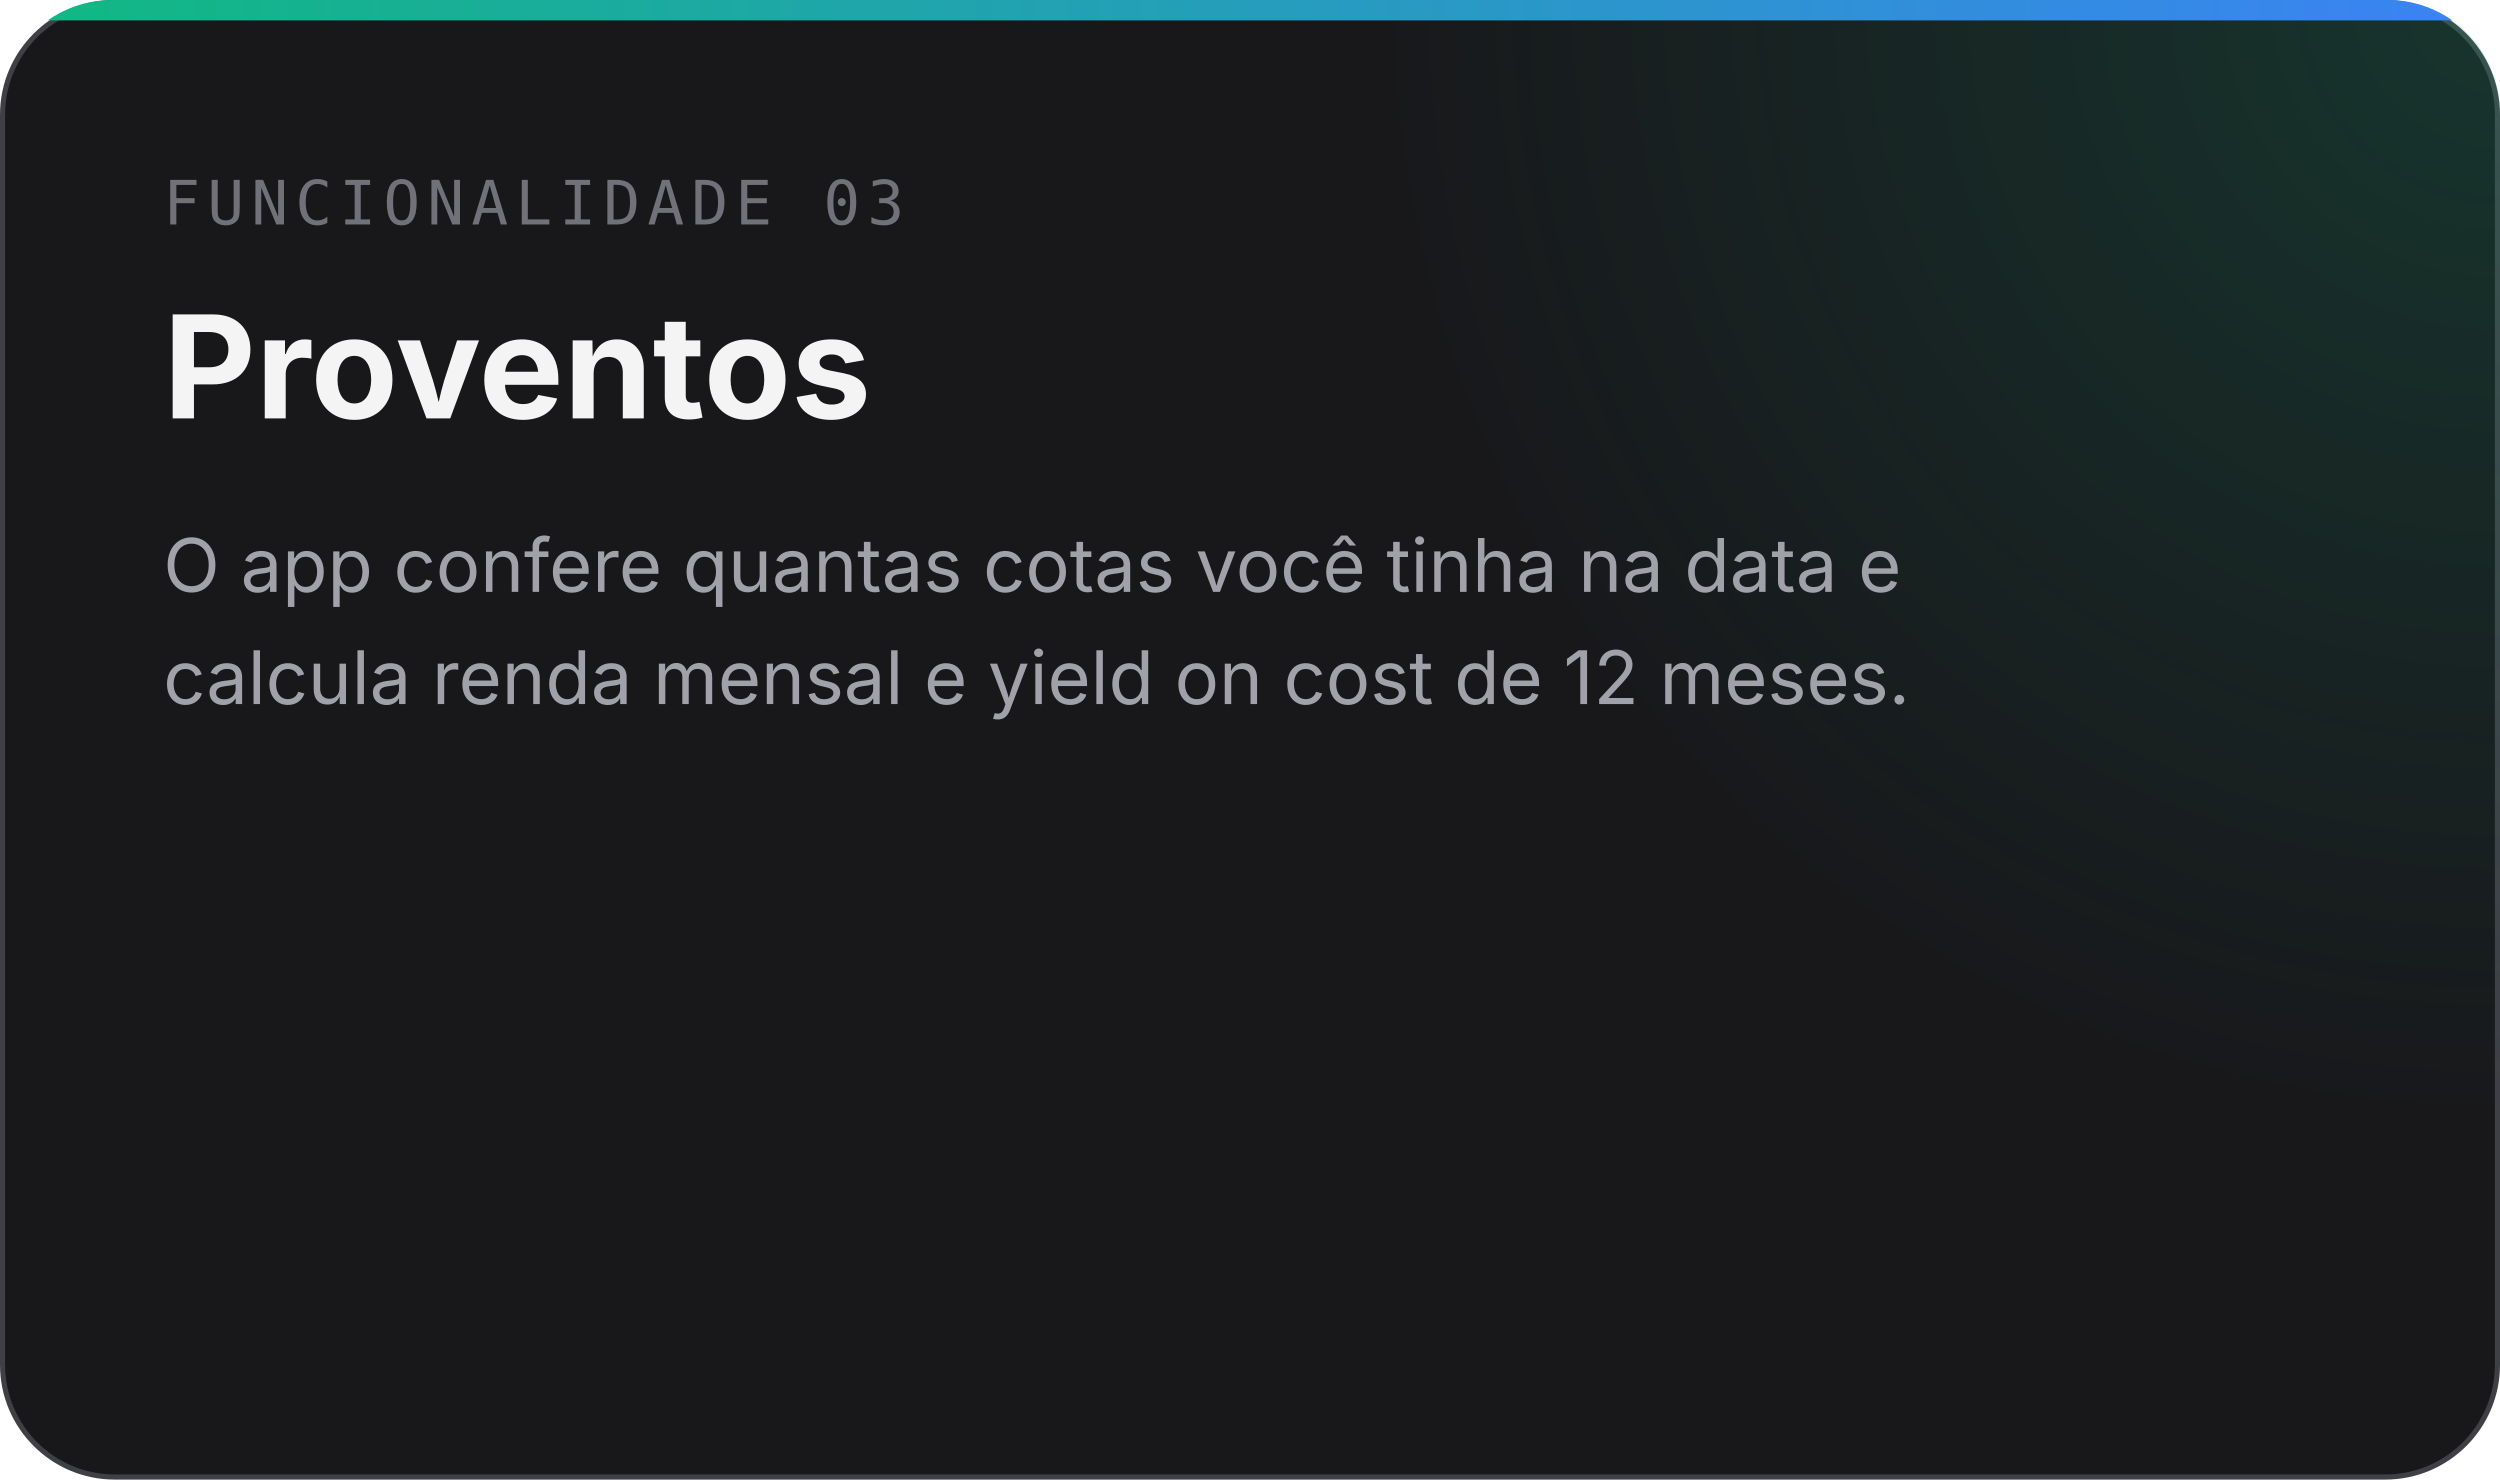
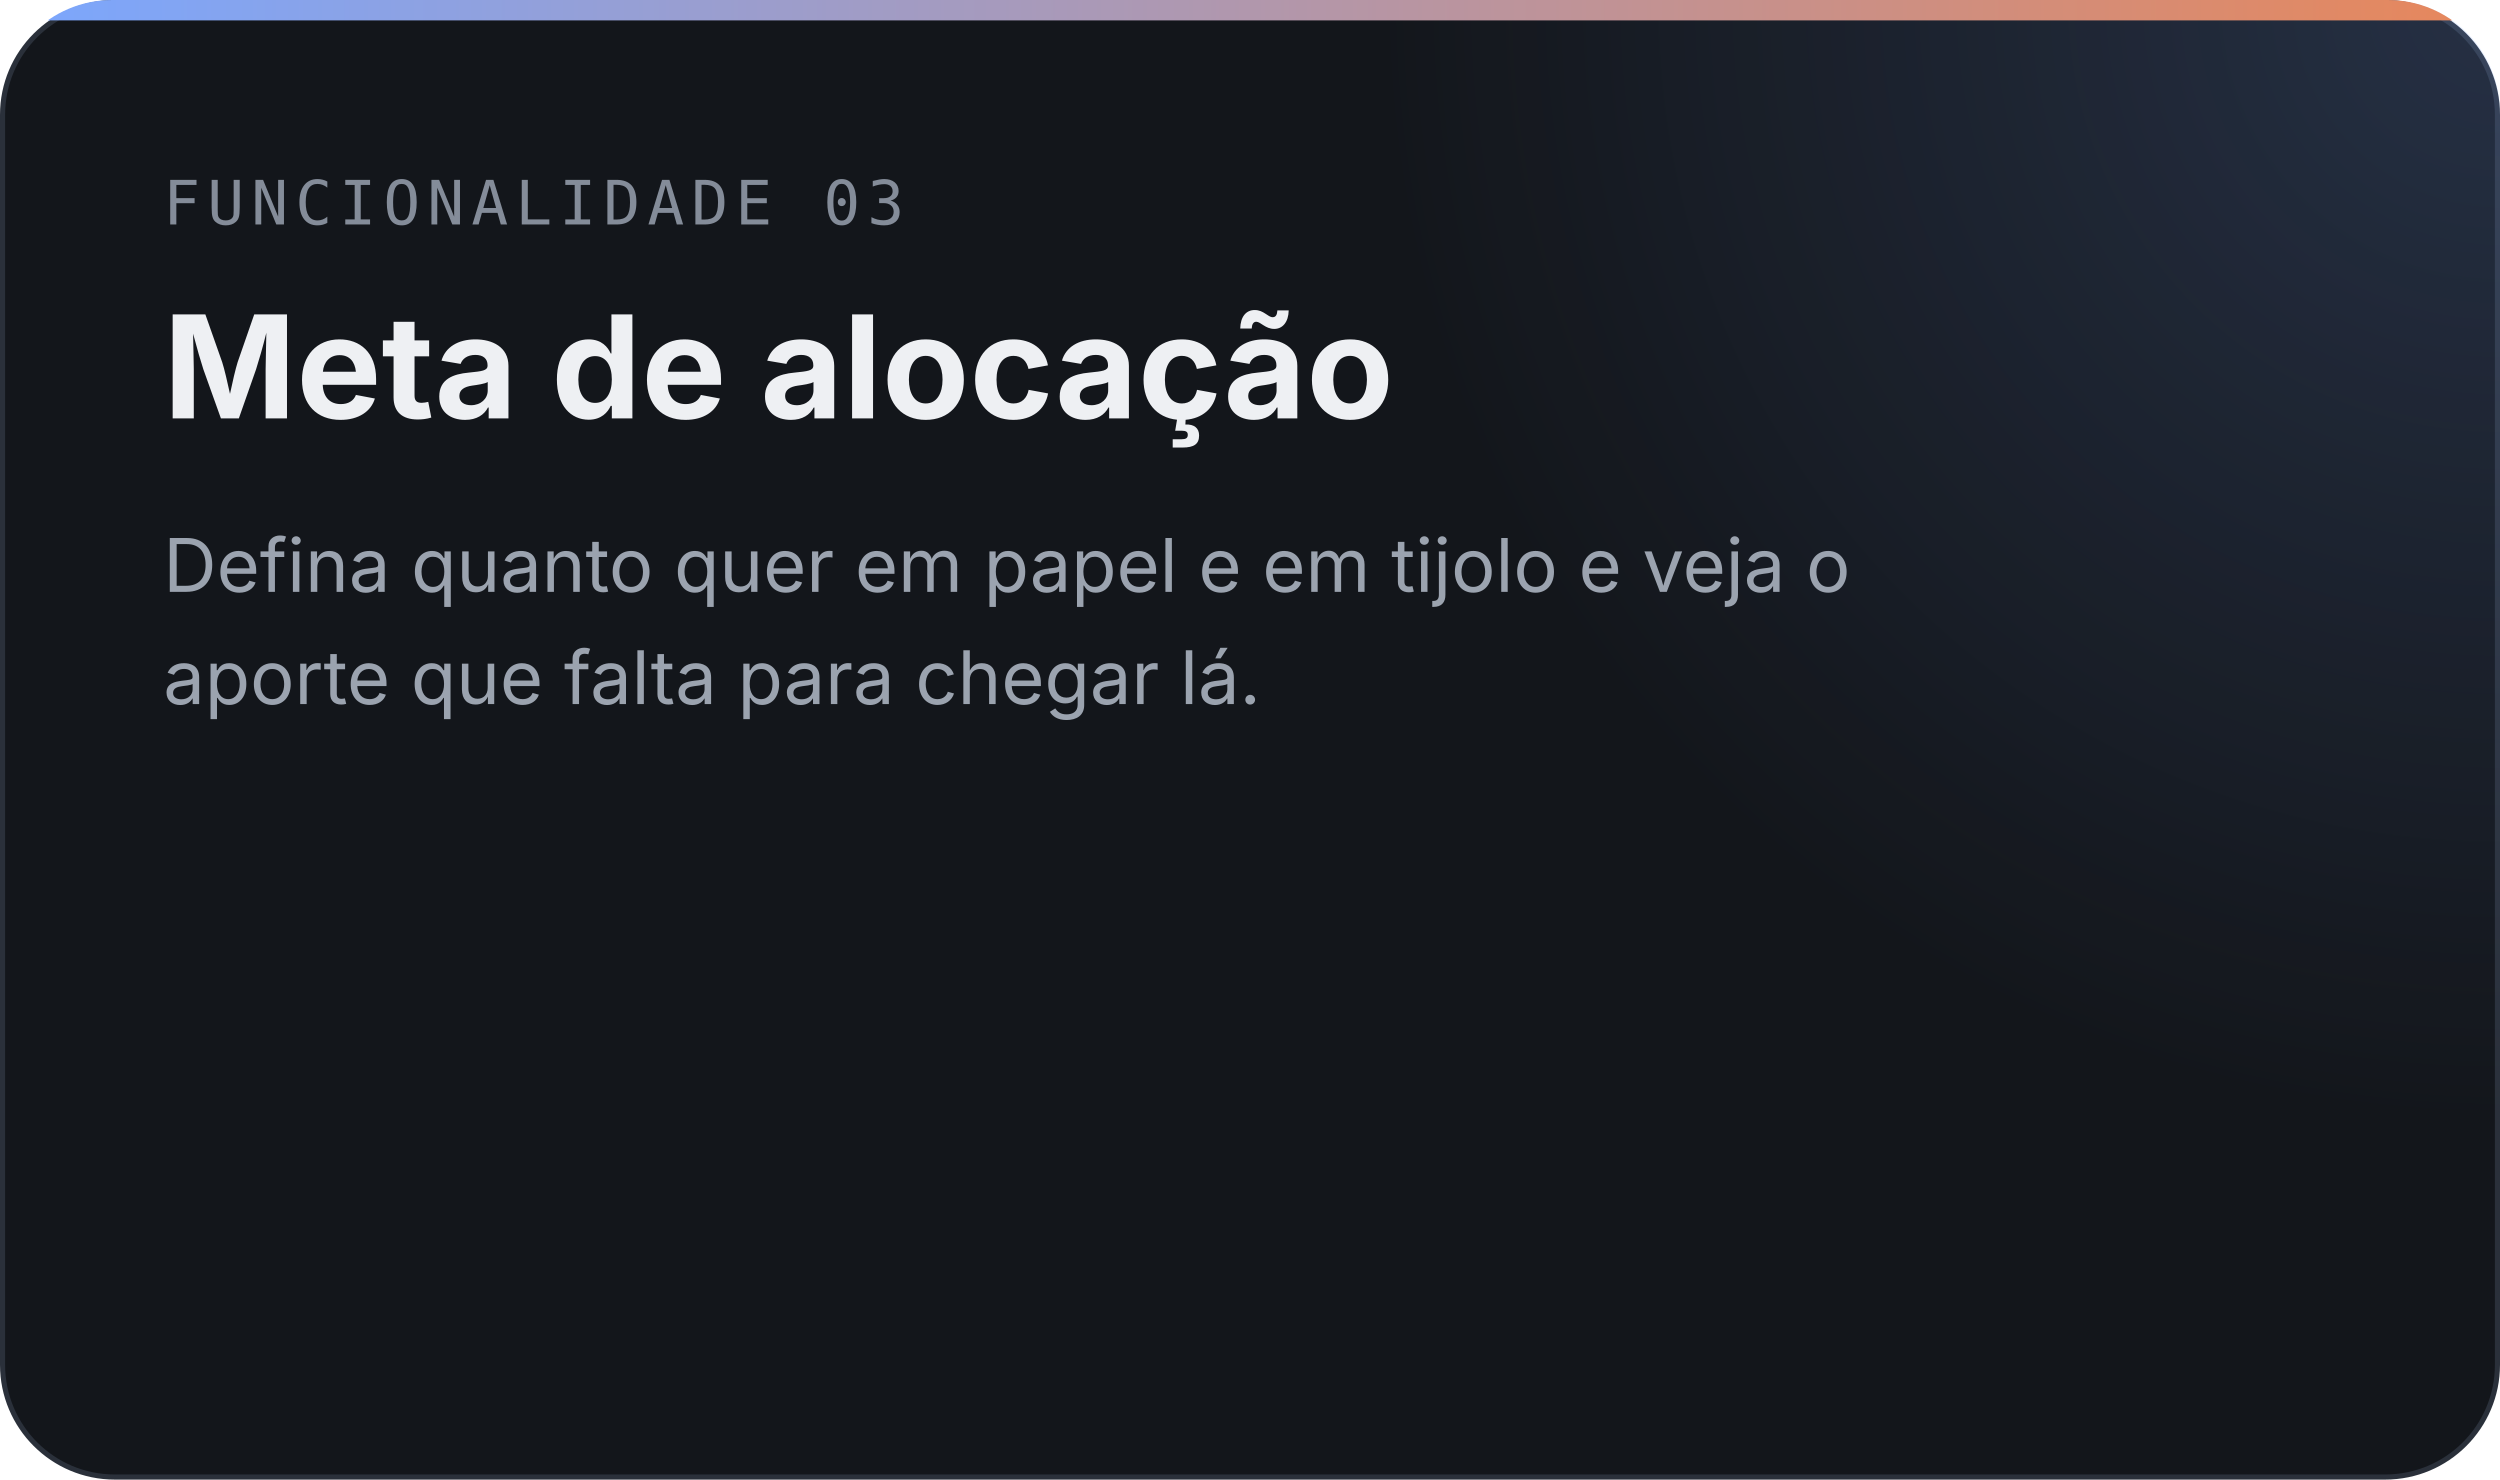
- <svg xmlns="http://www.w3.org/2000/svg" width="490" height="290" viewBox="0 0 490 290" role="img" aria-label="Proventos. O app confere quantas cotas você tinha na data e calcula renda mensal e yield on cost de 12 meses.">
+ <svg xmlns="http://www.w3.org/2000/svg" width="490" height="290" viewBox="0 0 490 290" role="img" aria-label="Meta de alocação. Defina quanto quer em papel e em tijolo e veja o aporte que falta para chegar lá.">
  <defs>
    <linearGradient id="g" x1="0" y1="0" x2="1" y2="0">
-       <stop offset="0" stop-color="#10b981" />
-       <stop offset="1" stop-color="#3b82f6" />
+       <stop offset="0" stop-color="#7aa7ff" />
+       <stop offset="1" stop-color="#e8875a" />
    </linearGradient>
    <radialGradient id="fc" gradientUnits="userSpaceOnUse" cx="490" cy="0" r="220">
-       <stop offset="0" stop-color="#10b981" stop-opacity="0.18" />
-       <stop offset="1" stop-color="#10b981" stop-opacity="0" />
+       <stop offset="0" stop-color="#7aa7ff" stop-opacity="0.18" />
+       <stop offset="1" stop-color="#7aa7ff" stop-opacity="0" />
    </radialGradient>
    <clipPath id="fk">
      <rect width="490" height="290" rx="22" />
    </clipPath>
  </defs>
-   <rect x="0.5" y="0.5" width="489" height="289" rx="22" fill="#18181b" stroke="#3f3f46" />
+   <rect x="0.5" y="0.5" width="489" height="289" rx="22" fill="#13161b" stroke="#2a303a" />
  <g clip-path="url(#fk)">
    <rect width="490" height="290" fill="url(#fc)" />
    <rect width="490" height="4" fill="url(#g)" />
  </g>
-   <text x="32" y="44" font-family="ui-monospace,'SFMono-Regular',Menlo,Consolas,monospace" font-size="12" letter-spacing="1.4" fill="#71717a">FUNCIONALIDADE 03</text>
-   <text x="32" y="82" font-family="Inter,'Segoe UI',-apple-system,Helvetica,Arial,sans-serif" font-size="28" font-weight="700" fill="#f4f4f5">Proventos</text>
-   <text x="32" y="116" font-family="Inter,'Segoe UI',-apple-system,Helvetica,Arial,sans-serif" font-size="14.5" fill="#a1a1aa">O app confere quantas cotas você tinha na data e</text>
-   <text x="32" y="138" font-family="Inter,'Segoe UI',-apple-system,Helvetica,Arial,sans-serif" font-size="14.5" fill="#a1a1aa">calcula renda mensal e yield on cost de 12 meses.</text>
+   <text x="32" y="44" font-family="'Geist Mono',ui-monospace,'SFMono-Regular',Menlo,Consolas,monospace" font-size="12" letter-spacing="1.4" fill="#848c99">FUNCIONALIDADE 03</text>
+   <text x="32" y="82" font-family="Geist,Inter,'Segoe UI',-apple-system,Helvetica,Arial,sans-serif" font-size="28" font-weight="700" fill="#eef0f3">Meta de alocação</text>
+   <text x="32" y="116" font-family="Geist,Inter,'Segoe UI',-apple-system,Helvetica,Arial,sans-serif" font-size="14.5" fill="#9ba3af">Defina quanto quer em papel e em tijolo e veja o</text>
+   <text x="32" y="138" font-family="Geist,Inter,'Segoe UI',-apple-system,Helvetica,Arial,sans-serif" font-size="14.5" fill="#9ba3af">aporte que falta para chegar lá.</text>
</svg>
